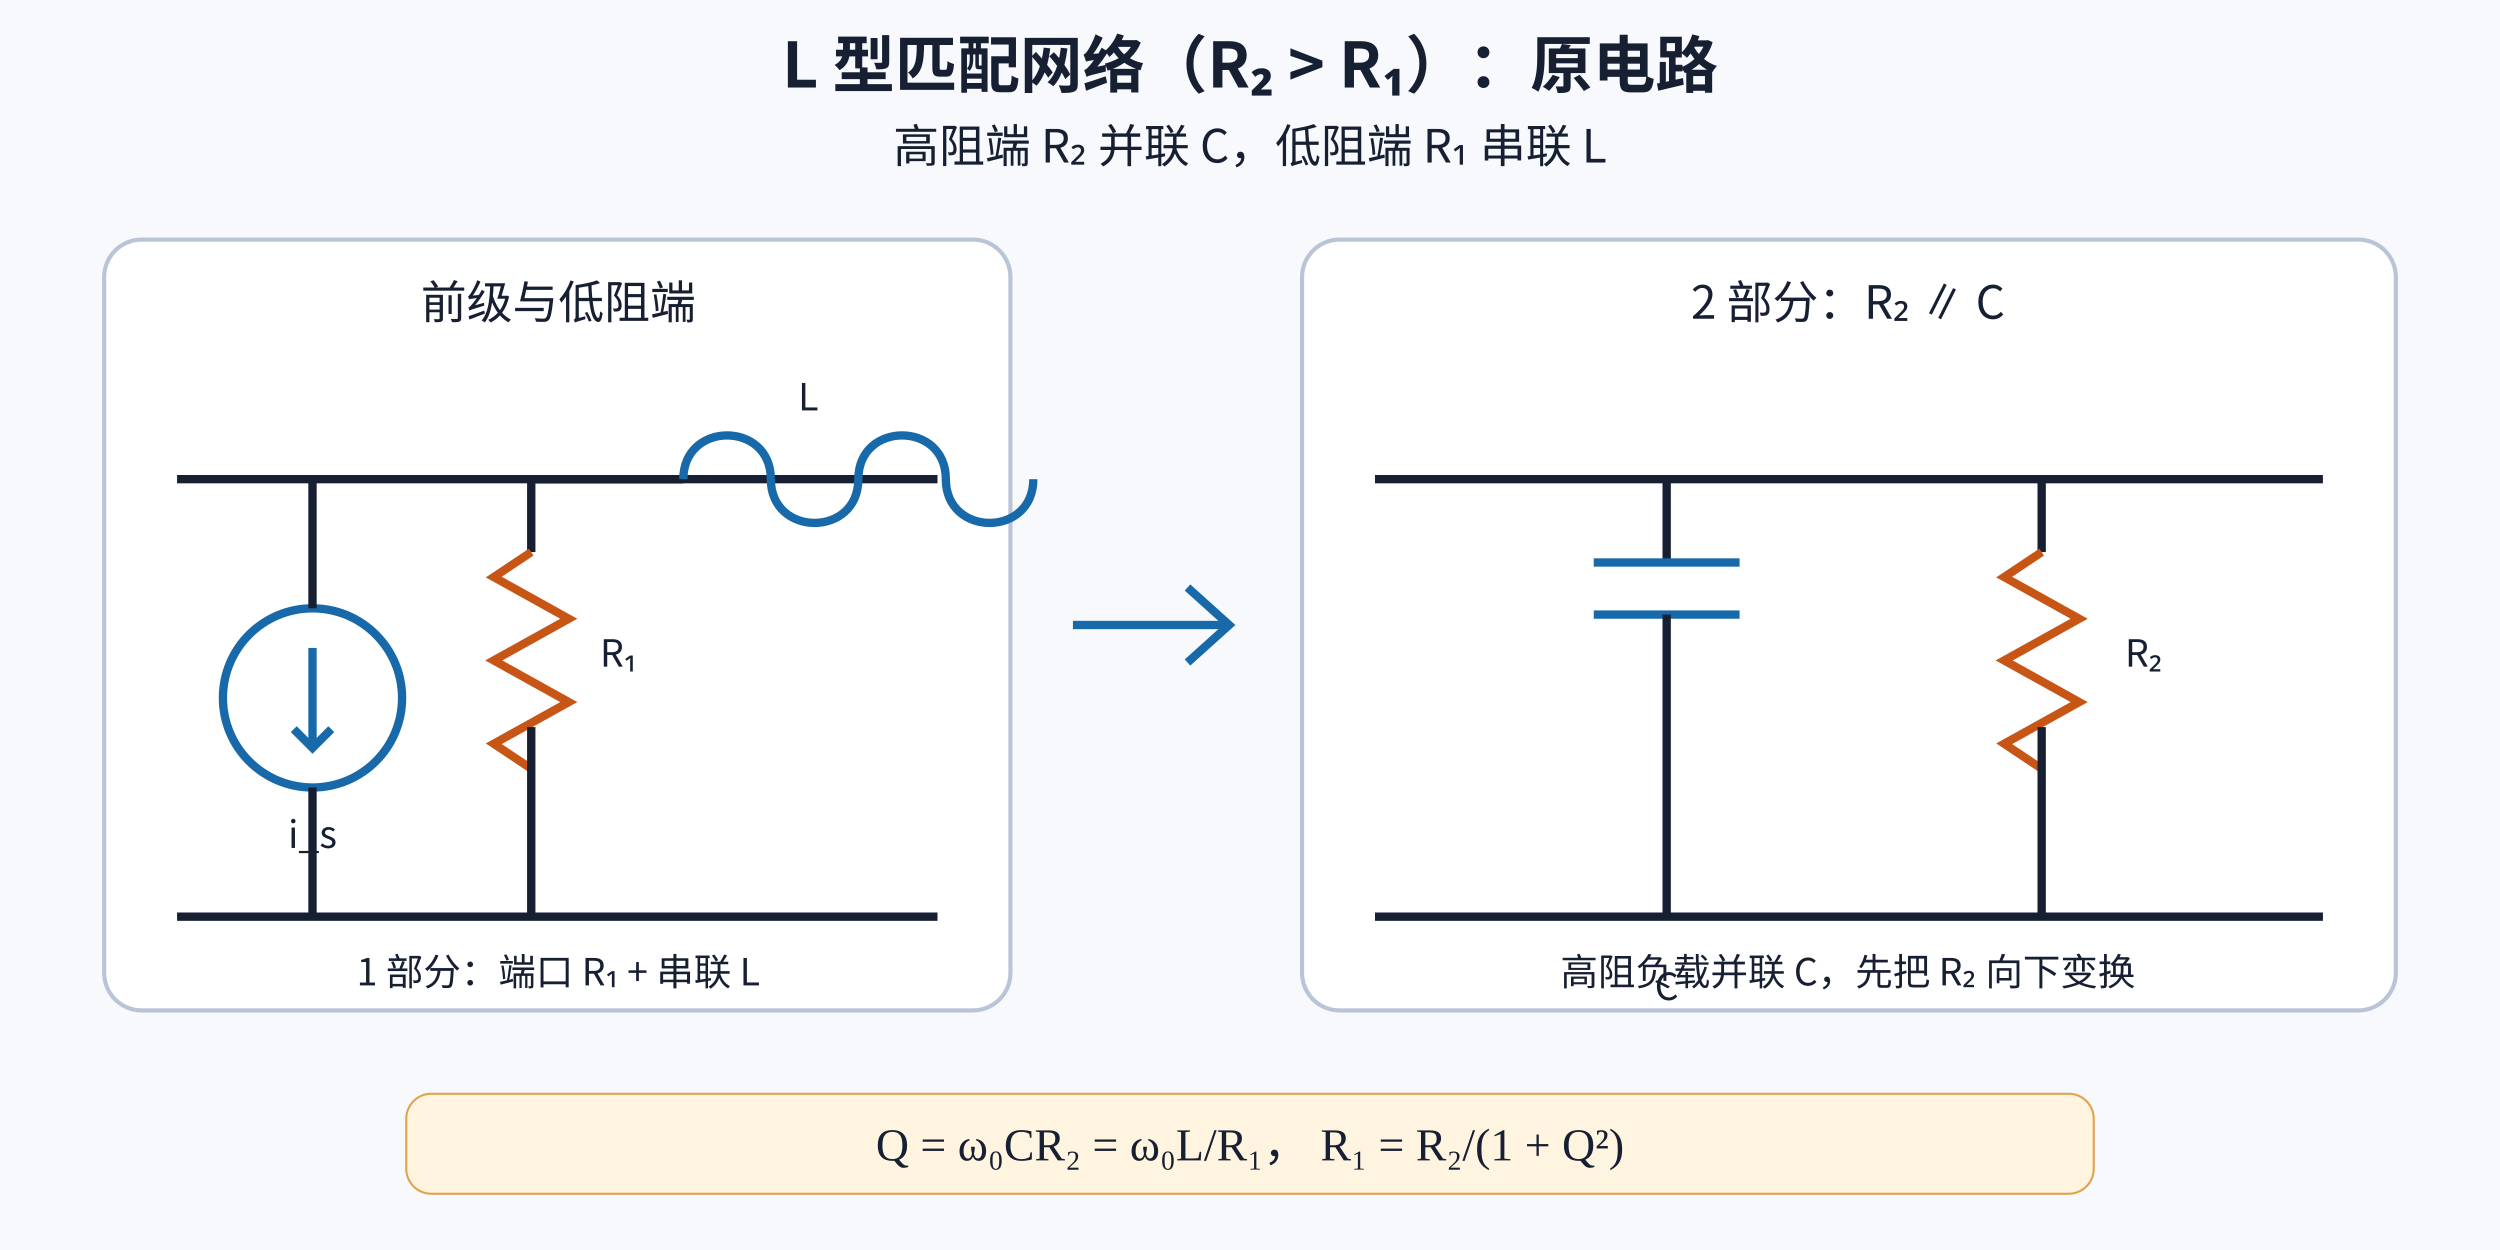
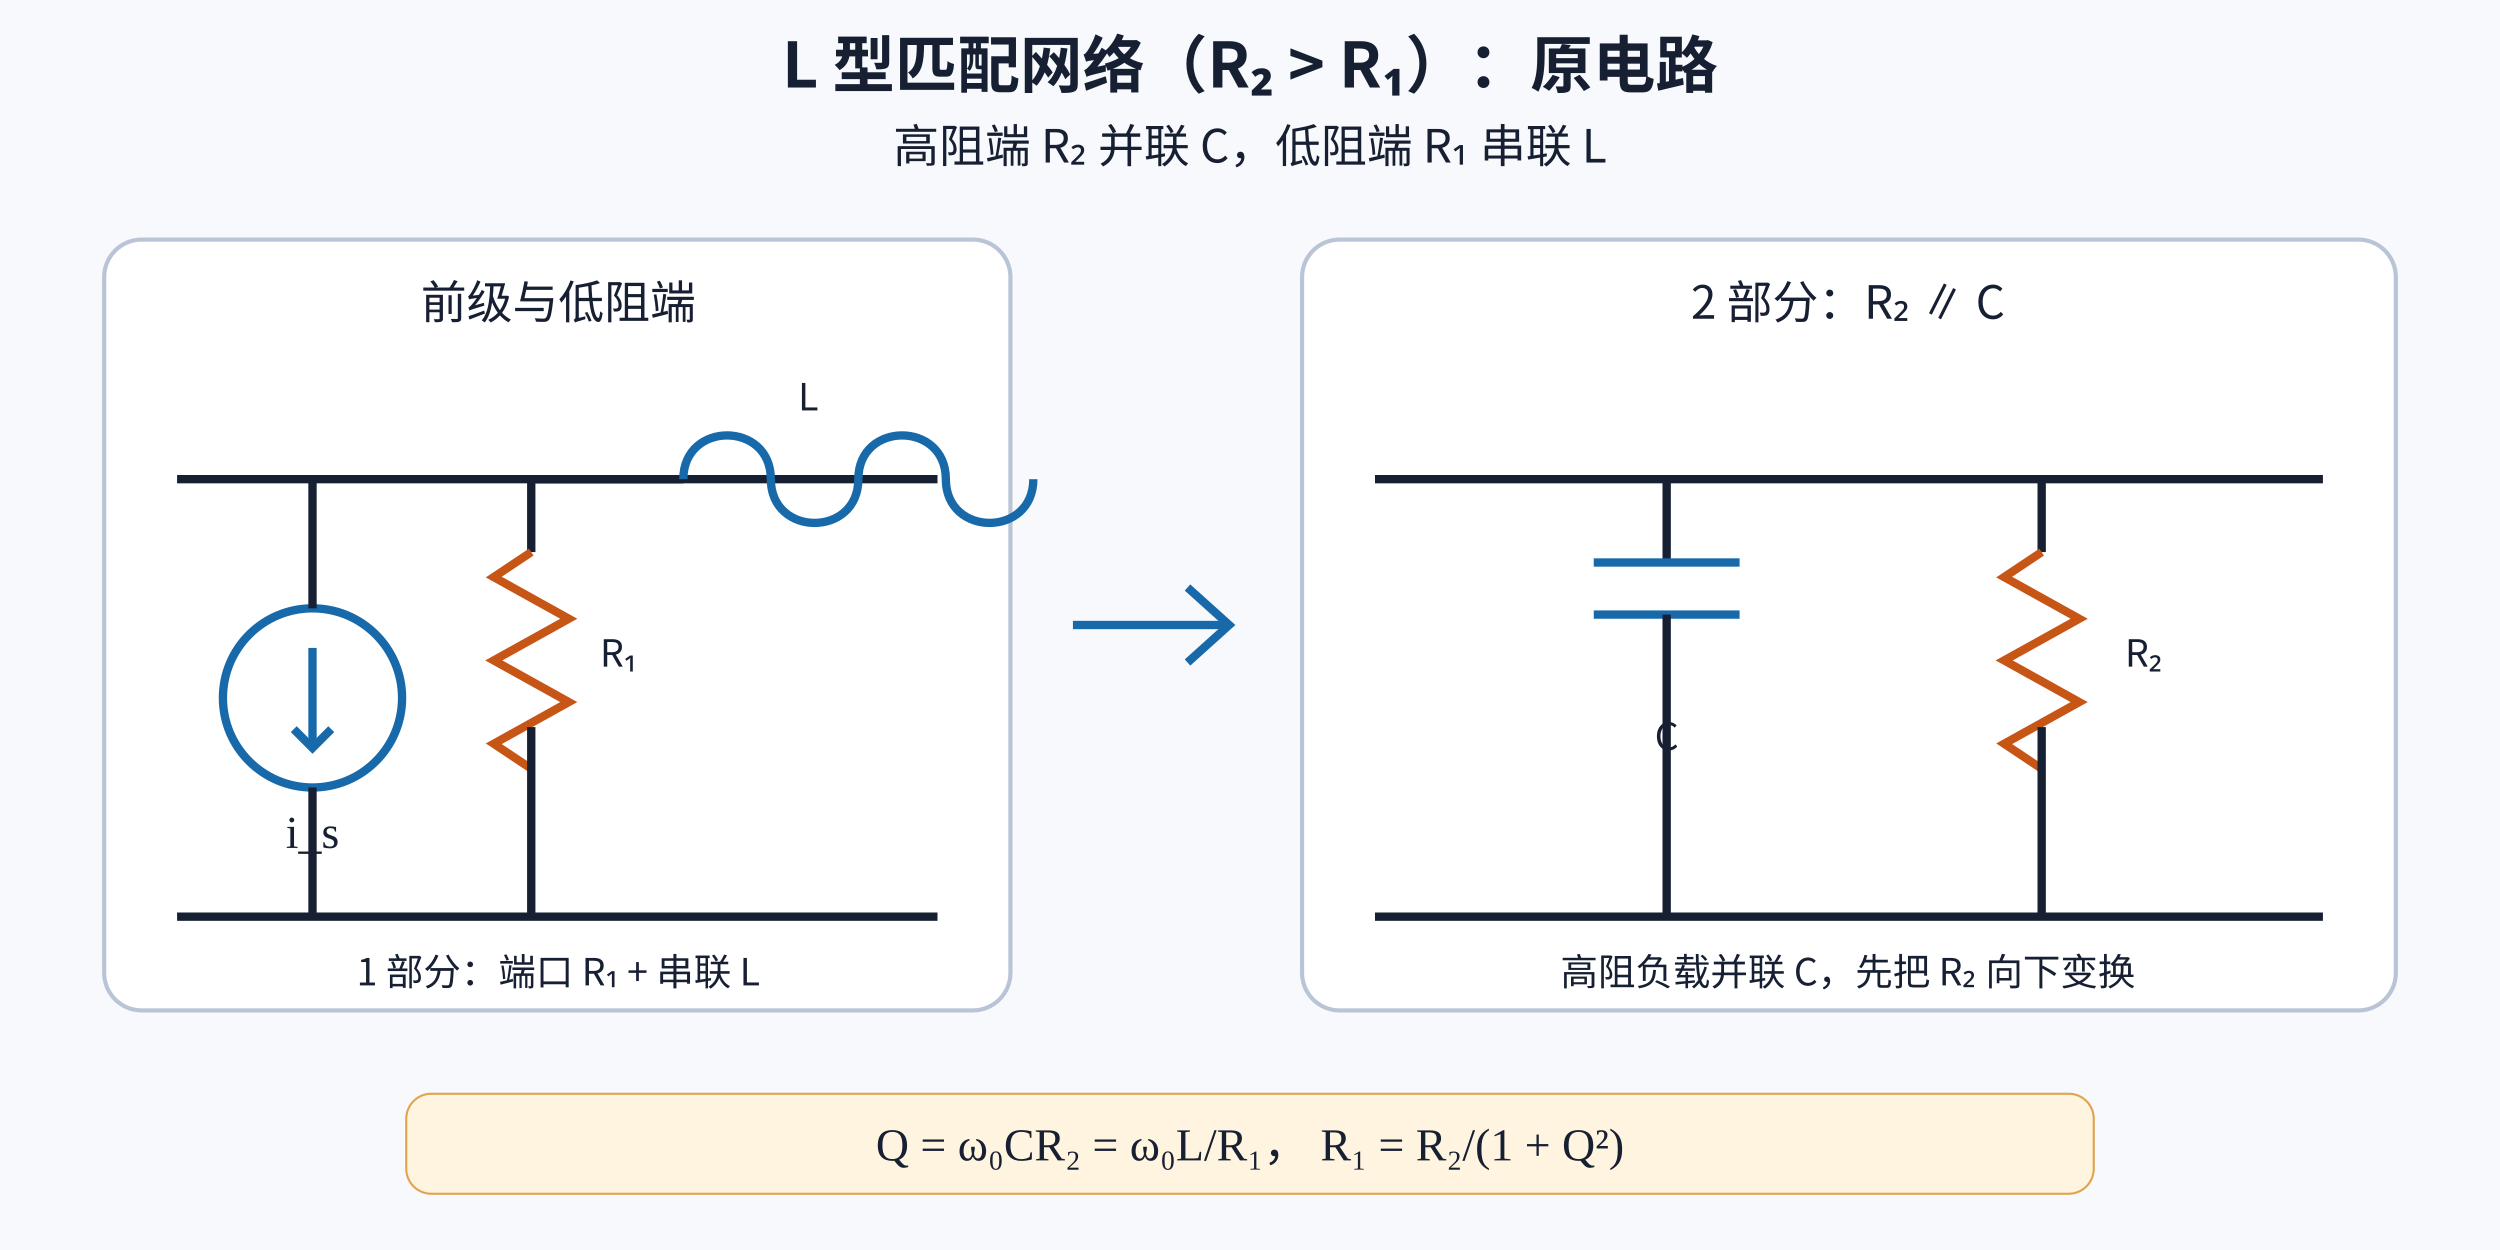
<svg xmlns="http://www.w3.org/2000/svg" width="1200" height="600" viewBox="0 0 1200 600">
  <rect width="1200" height="600" fill="#f7f9fc" />
  <style>.t{font-family:"Microsoft YaHei","Noto Sans CJK SC",sans-serif;fill:#172033}.h{font-size:30px;font-weight:700}.s{font-size:22px}.n{font-size:18px}.eq{font-family:"Cambria Math","Times New Roman",serif;font-size:22px;fill:#172033}.w{stroke:#172033;stroke-width:4;fill:none}.a{stroke:#1769aa;stroke-width:4;fill:none}.r{stroke:#c75516;stroke-width:4;fill:none}.node{fill:#172033}.box{fill:#ffffff;stroke:#b9c5d6;stroke-width:2}</style>
  <text x="600" y="42" text-anchor="middle" class="t h">L 型匹配网络（R₂ &gt; R₁）：原电路</text>
  <text x="600" y="78" text-anchor="middle" class="t s">高阻端 R₂ 并联 C，低阻端 R₁ 串联 L</text>
  <g transform="translate(50 115)">
    <rect x="0" y="0" width="435" height="370" rx="18" class="box" />
    <text x="218" y="38" text-anchor="middle" class="t s">前级与低阻端</text>
    <line x1="35" y1="115" x2="400" y2="115" class="w" />
    <line x1="35" y1="325" x2="400" y2="325" class="w" />
    <circle cx="100" cy="220" r="43" class="a" />
    <line x1="100" y1="196" x2="100" y2="244" class="a" />
    <path d="M91 235 L100 244 L109 235" class="a" />
    <line x1="100" y1="115" x2="100" y2="177" class="w" />
    <line x1="100" y1="263" x2="100" y2="325" class="w" />
-     <text x="100" y="292" text-anchor="middle" class="t n">i_s</text>
+     <text x="100" y="292" text-anchor="middle" class="t eq">i_s</text>
    <line x1="205" y1="115" x2="205" y2="150" class="w" />
    <path d="M205 150 l-18 12 l36 20 l-36 20 l36 20 l-36 20 l18 12" class="r" />
    <line x1="205" y1="234" x2="205" y2="325" class="w" />
    <text x="238" y="205" class="t n">R₁</text>
    <line x1="205" y1="115" x2="278" y2="115" class="w" />
    <path d="M278 115 c0 -28 42 -28 42 0 c0 28 42 28 42 0 c0 -28 42 -28 42 0 c0 28 42 28 42 0" class="a" />
    <line x1="404" y1="115" x2="404" y2="115" class="w" />
    <text x="338" y="82" text-anchor="middle" class="t n">L</text>
    <text x="218" y="358" text-anchor="middle" class="t n">1 部分：端口 R₁ + 串联 L</text>
  </g>
  <path d="M515 300 H590" class="a" />
  <path d="M570 282 L590 300 L570 318" class="a" />
  <g transform="translate(625 115)">
    <rect x="0" y="0" width="525" height="370" rx="18" class="box" />
    <text x="262" y="38" text-anchor="middle" class="t s">2 部分：R₂ ∥ C</text>
    <line x1="35" y1="115" x2="490" y2="115" class="w" />
    <line x1="35" y1="325" x2="490" y2="325" class="w" />
    <line x1="175" y1="115" x2="175" y2="155" class="w" />
    <line x1="140" y1="155" x2="210" y2="155" class="a" />
    <line x1="140" y1="180" x2="210" y2="180" class="a" />
    <line x1="175" y1="180" x2="175" y2="325" class="w" />
-     <text x="175" y="365" text-anchor="middle" class="t n">C</text>
+     <text x="175" y="245" text-anchor="middle" class="t n">C</text>
    <line x1="355" y1="115" x2="355" y2="150" class="w" />
    <path d="M355 150 l-18 12 l36 20 l-36 20 l36 20 l-36 20 l18 12" class="r" />
    <line x1="355" y1="234" x2="355" y2="325" class="w" />
    <text x="395" y="205" class="t n">R₂</text>
    <text x="262" y="358" text-anchor="middle" class="t n">高阻负载并联 C，先把 R₂ 向下变换</text>
  </g>
  <rect x="195" y="525" width="810" height="48" rx="12" fill="#fff4df" stroke="#e1a34a" />
  <text x="600" y="557" text-anchor="middle" class="t eq">Q = ω₀CR₂ = ω₀L/R₁，  R₁ = R₂/(1 + Q²)</text>
</svg>
